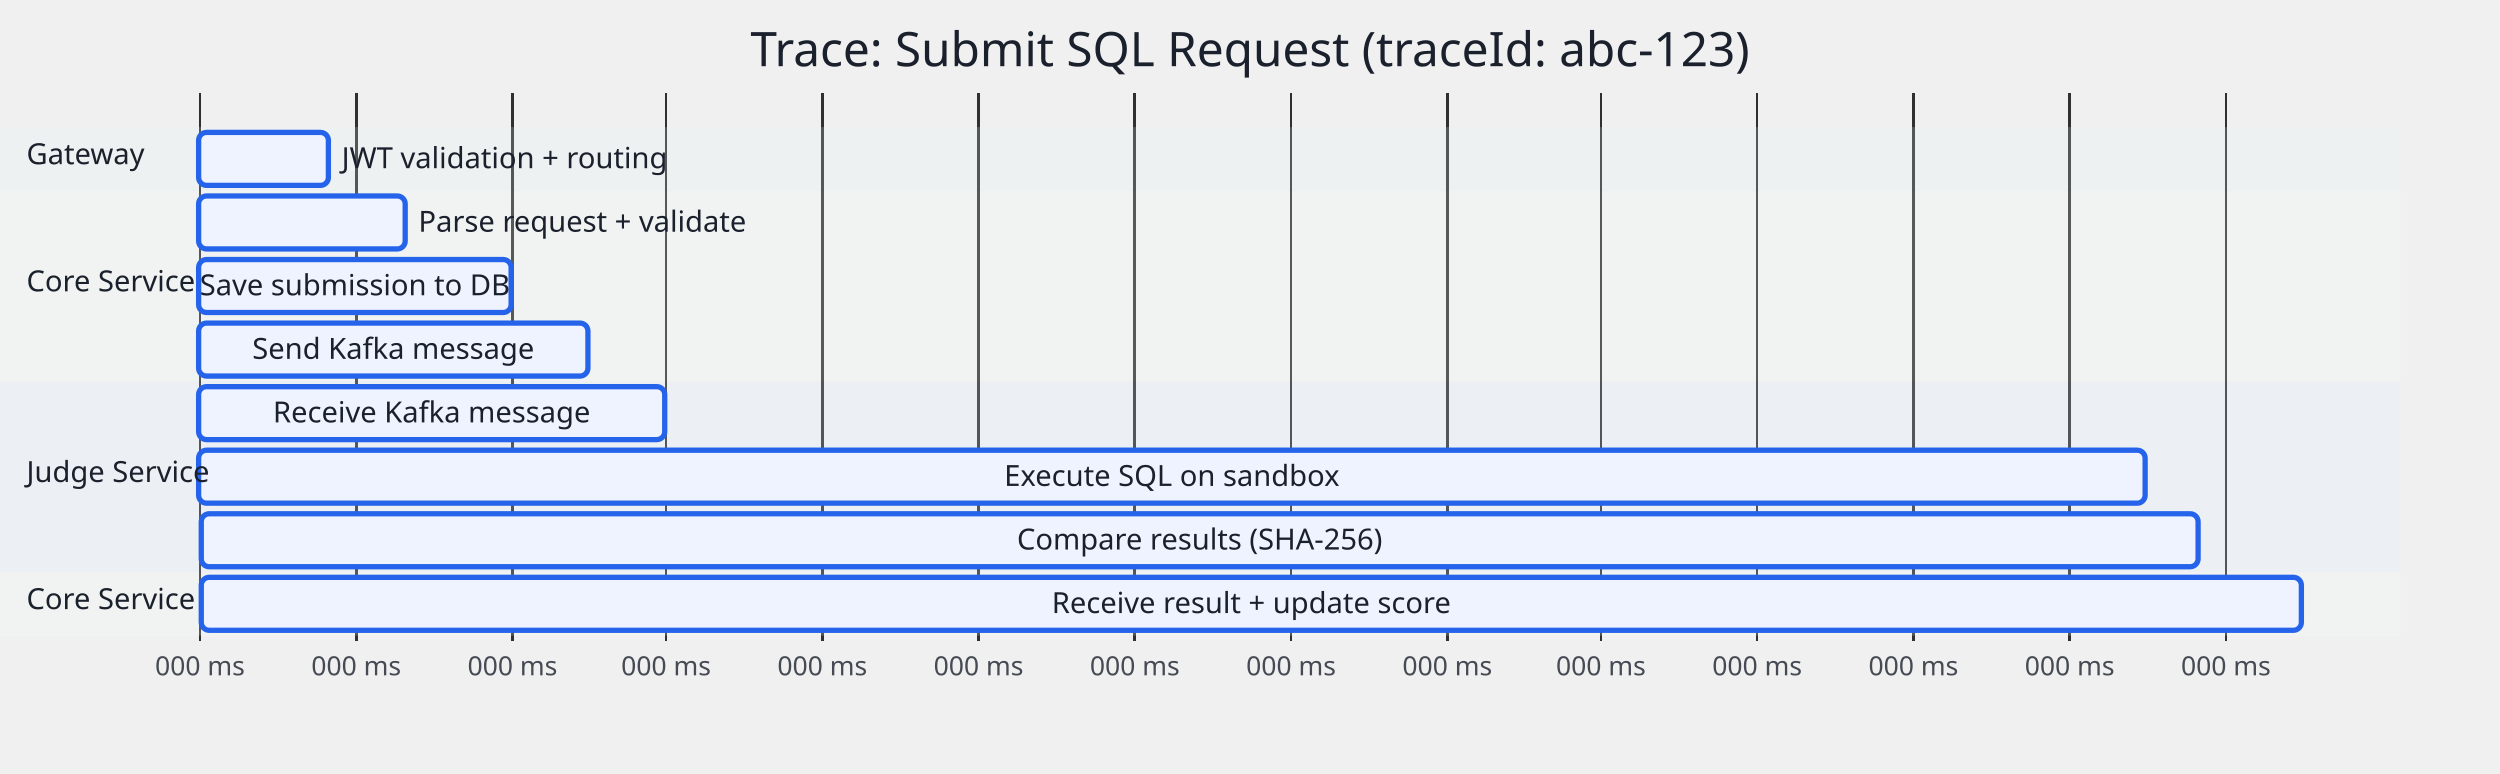
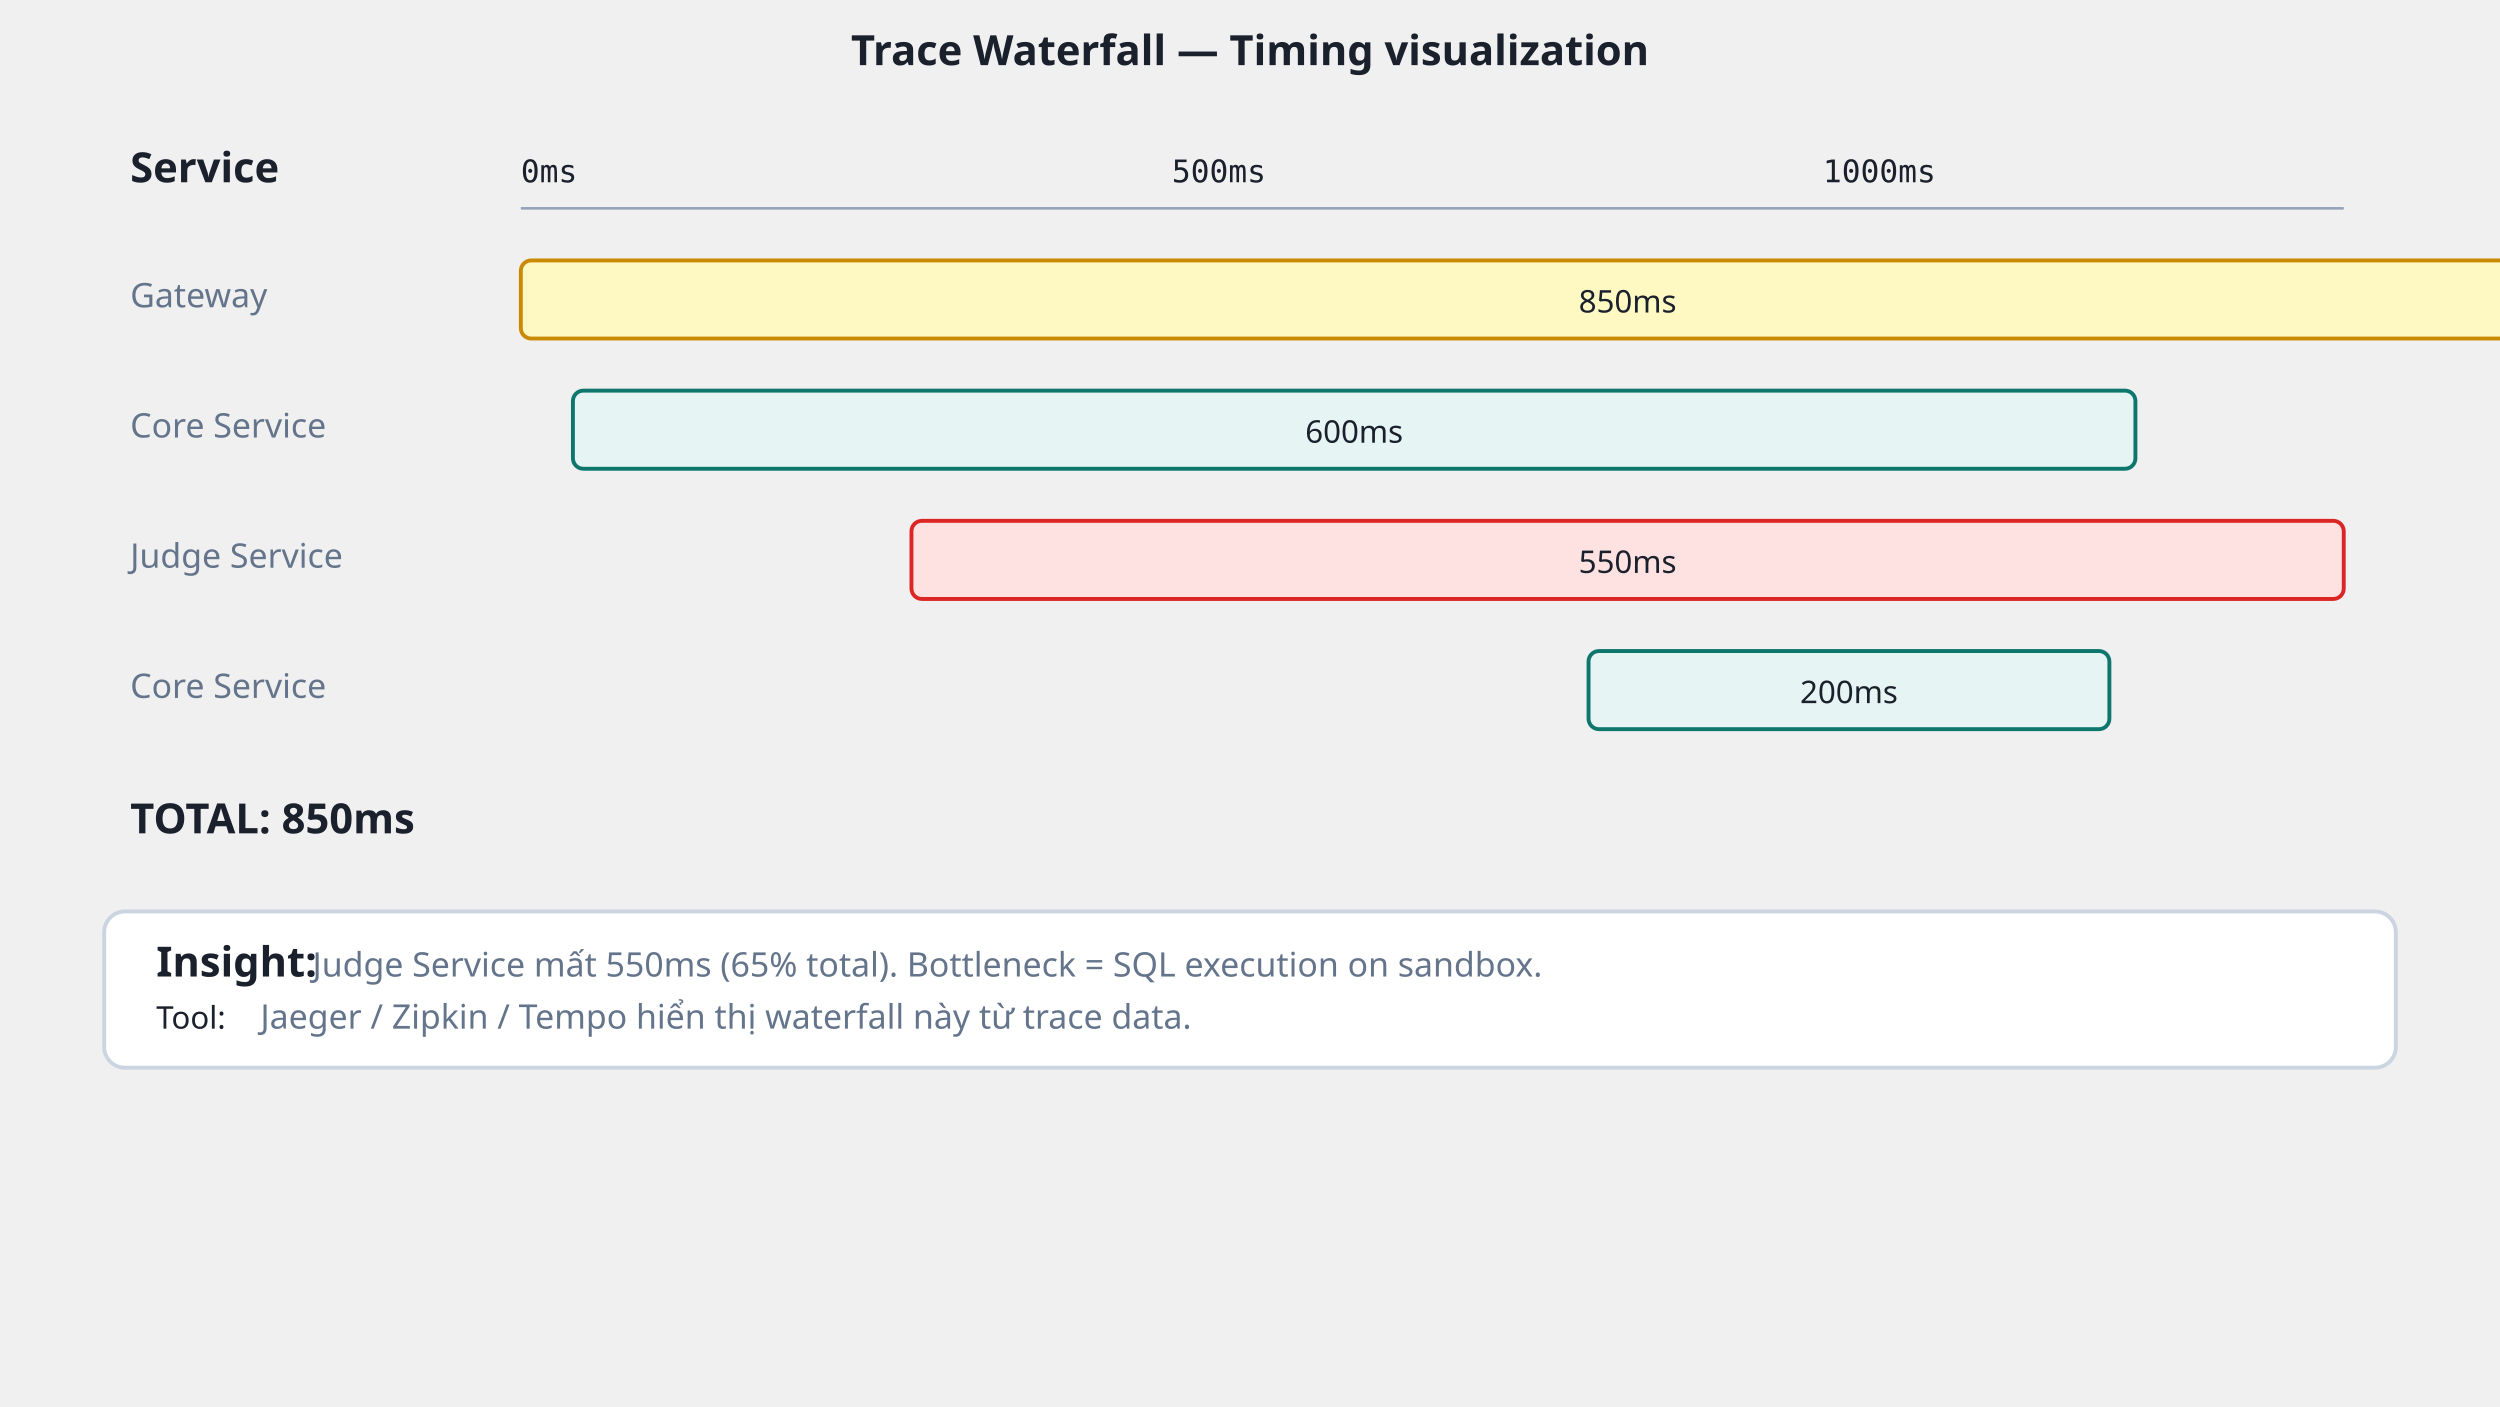
- <svg xmlns="http://www.w3.org/2000/svg" id="my-svg" width="100%" viewBox="0 0 944 292" style="max-width: 944px; background-color: white;" role="graphics-document document" aria-roledescription="gantt">
-   <style>#my-svg{font-family:'Segoe UI',system-ui,-apple-system,sans-serif;font-size:14px;fill:#1a202c;}@keyframes edge-animation-frame{from{stroke-dashoffset:0;}}@keyframes dash{to{stroke-dashoffset:0;}}#my-svg .edge-animation-slow{stroke-dasharray:9,5!important;stroke-dashoffset:900;animation:dash 50s linear infinite;stroke-linecap:round;}#my-svg .edge-animation-fast{stroke-dasharray:9,5!important;stroke-dashoffset:900;animation:dash 20s linear infinite;stroke-linecap:round;}#my-svg .error-icon{fill:#fef3e2;}#my-svg .error-text{fill:#1a202c;stroke:#1a202c;}#my-svg .edge-thickness-normal{stroke-width:1px;}#my-svg .edge-thickness-thick{stroke-width:3.5px;}#my-svg .edge-pattern-solid{stroke-dasharray:0;}#my-svg .edge-thickness-invisible{stroke-width:0;fill:none;}#my-svg .edge-pattern-dashed{stroke-dasharray:3;}#my-svg .edge-pattern-dotted{stroke-dasharray:2;}#my-svg .marker{fill:#64748b;stroke:#64748b;}#my-svg .marker.cross{stroke:#64748b;}#my-svg svg{font-family:'Segoe UI',system-ui,-apple-system,sans-serif;font-size:14px;}#my-svg p{margin:0;}#my-svg .mermaid-main-font{font-family:'Segoe UI',system-ui,-apple-system,sans-serif;}#my-svg .exclude-range{fill:#eeeeee;}#my-svg .section{stroke:none;opacity:0.2;}#my-svg .section0{fill:#e6f4f3;}#my-svg .section2{fill:#dbeafe;}#my-svg .section1,#my-svg .section3{fill:#f0fdf4;opacity:0.2;}#my-svg .sectionTitle0{fill:#1a202c;}#my-svg .sectionTitle1{fill:#1a202c;}#my-svg .sectionTitle2{fill:#1a202c;}#my-svg .sectionTitle3{fill:#1a202c;}#my-svg .sectionTitle{text-anchor:start;font-family:'Segoe UI',system-ui,-apple-system,sans-serif;}#my-svg .grid .tick{stroke:#e2e8f0;opacity:0.8;shape-rendering:crispEdges;}#my-svg .grid .tick text{font-family:'Segoe UI',system-ui,-apple-system,sans-serif;fill:#1a202c;}#my-svg .grid path{stroke-width:0;}#my-svg .today{fill:none;stroke:#dc2626;stroke-width:2px;}#my-svg .task{stroke-width:2;}#my-svg .taskText{text-anchor:middle;font-family:'Segoe UI',system-ui,-apple-system,sans-serif;}#my-svg .taskTextOutsideRight{fill:#1a202c;text-anchor:start;font-family:'Segoe UI',system-ui,-apple-system,sans-serif;}#my-svg .taskTextOutsideLeft{fill:#1a202c;text-anchor:end;}#my-svg .task.clickable{cursor:pointer;}#my-svg .taskText.clickable{cursor:pointer;fill:#1a202c!important;font-weight:bold;}#my-svg .taskTextOutsideLeft.clickable{cursor:pointer;fill:#1a202c!important;font-weight:bold;}#my-svg .taskTextOutsideRight.clickable{cursor:pointer;fill:#1a202c!important;font-weight:bold;}#my-svg .taskText0,#my-svg .taskText1,#my-svg .taskText2,#my-svg .taskText3{fill:#1a202c;}#my-svg .task0,#my-svg .task1,#my-svg .task2,#my-svg .task3{fill:#eff3ff;stroke:#2563eb;}#my-svg .taskTextOutside0,#my-svg .taskTextOutside2{fill:#1a202c;}#my-svg .taskTextOutside1,#my-svg .taskTextOutside3{fill:#1a202c;}#my-svg .active0,#my-svg .active1,#my-svg .active2,#my-svg .active3{fill:#bfdbfe;stroke:#1d4ed8;}#my-svg .activeText0,#my-svg .activeText1,#my-svg .activeText2,#my-svg .activeText3{fill:#1a202c!important;}#my-svg .done0,#my-svg .done1,#my-svg .done2,#my-svg .done3{stroke:#16a34a;fill:#dcfce7;stroke-width:2;}#my-svg .doneText0,#my-svg .doneText1,#my-svg .doneText2,#my-svg .doneText3{fill:#1a202c!important;}#my-svg .doneText0.taskTextOutsideLeft,#my-svg .doneText0.taskTextOutsideRight,#my-svg .doneText1.taskTextOutsideLeft,#my-svg .doneText1.taskTextOutsideRight,#my-svg .doneText2.taskTextOutsideLeft,#my-svg .doneText2.taskTextOutsideRight,#my-svg .doneText3.taskTextOutsideLeft,#my-svg .doneText3.taskTextOutsideRight{fill:#1a202c!important;}#my-svg .crit0,#my-svg .crit1,#my-svg .crit2,#my-svg .crit3{stroke:#dc2626;fill:#fee2e2;stroke-width:2;}#my-svg .activeCrit0,#my-svg .activeCrit1,#my-svg .activeCrit2,#my-svg .activeCrit3{stroke:#dc2626;fill:#bfdbfe;stroke-width:2;}#my-svg .doneCrit0,#my-svg .doneCrit1,#my-svg .doneCrit2,#my-svg .doneCrit3{stroke:#dc2626;fill:#dcfce7;stroke-width:2;cursor:pointer;shape-rendering:crispEdges;}#my-svg .milestone{transform:rotate(45deg) scale(0.8,0.8);}#my-svg .milestoneText{font-style:italic;}#my-svg .doneCritText0,#my-svg .doneCritText1,#my-svg .doneCritText2,#my-svg .doneCritText3{fill:#1a202c!important;}#my-svg .doneCritText0.taskTextOutsideLeft,#my-svg .doneCritText0.taskTextOutsideRight,#my-svg .doneCritText1.taskTextOutsideLeft,#my-svg .doneCritText1.taskTextOutsideRight,#my-svg .doneCritText2.taskTextOutsideLeft,#my-svg .doneCritText2.taskTextOutsideRight,#my-svg .doneCritText3.taskTextOutsideLeft,#my-svg .doneCritText3.taskTextOutsideRight{fill:#1a202c!important;}#my-svg .vert{stroke:navy;}#my-svg .vertText{font-size:15px;text-anchor:middle;fill:navy!important;}#my-svg .activeCritText0,#my-svg .activeCritText1,#my-svg .activeCritText2,#my-svg .activeCritText3{fill:#1a202c!important;}#my-svg .titleText{text-anchor:middle;font-size:18px;fill:#1a202c;font-family:'Segoe UI',system-ui,-apple-system,sans-serif;}#my-svg .node .neo-node{stroke:#94a3b8;}#my-svg [data-look="neo"].node rect,#my-svg [data-look="neo"].cluster rect,#my-svg [data-look="neo"].node polygon{stroke:url(#my-svg-gradient);filter:drop-shadow( 1px 2px 2px rgba(185,185,185,1));}#my-svg [data-look="neo"].node path{stroke:url(#my-svg-gradient);stroke-width:1px;}#my-svg [data-look="neo"].node .outer-path{filter:drop-shadow( 1px 2px 2px rgba(185,185,185,1));}#my-svg [data-look="neo"].node .neo-line path{stroke:#94a3b8;filter:none;}#my-svg [data-look="neo"].node circle{stroke:url(#my-svg-gradient);filter:drop-shadow( 1px 2px 2px rgba(185,185,185,1));}#my-svg [data-look="neo"].node circle .state-start{fill:#000000;}#my-svg [data-look="neo"].icon-shape .icon{fill:url(#my-svg-gradient);filter:drop-shadow( 1px 2px 2px rgba(185,185,185,1));}#my-svg [data-look="neo"].icon-shape .icon-neo path{stroke:url(#my-svg-gradient);filter:drop-shadow( 1px 2px 2px rgba(185,185,185,1));}#my-svg :root{--mermaid-font-family:"trebuchet ms",verdana,arial,sans-serif;}</style>
-   <g />
-   <g class="grid" transform="translate(75, 242)" fill="none" font-size="10" font-family="sans-serif" text-anchor="middle">
-     <path class="domain" stroke="currentColor" d="M0.5,-207V0.5H794.5V-207" />
-     <g class="tick" opacity="1" transform="translate(0.5,0)">
-       <line stroke="currentColor" y2="-207" />
-       <text fill="#000" y="3" dy="1em" stroke="none" font-size="10" style="text-anchor: middle;">000 ms</text>
-     </g>
-     <g class="tick" opacity="1" transform="translate(59.5,0)">
-       <line stroke="currentColor" y2="-207" />
-       <text fill="#000" y="3" dy="1em" stroke="none" font-size="10" style="text-anchor: middle;">000 ms</text>
-     </g>
-     <g class="tick" opacity="1" transform="translate(118.5,0)">
-       <line stroke="currentColor" y2="-207" />
-       <text fill="#000" y="3" dy="1em" stroke="none" font-size="10" style="text-anchor: middle;">000 ms</text>
-     </g>
-     <g class="tick" opacity="1" transform="translate(176.5,0)">
-       <line stroke="currentColor" y2="-207" />
-       <text fill="#000" y="3" dy="1em" stroke="none" font-size="10" style="text-anchor: middle;">000 ms</text>
-     </g>
-     <g class="tick" opacity="1" transform="translate(235.5,0)">
-       <line stroke="currentColor" y2="-207" />
-       <text fill="#000" y="3" dy="1em" stroke="none" font-size="10" style="text-anchor: middle;">000 ms</text>
-     </g>
-     <g class="tick" opacity="1" transform="translate(294.5,0)">
-       <line stroke="currentColor" y2="-207" />
-       <text fill="#000" y="3" dy="1em" stroke="none" font-size="10" style="text-anchor: middle;">000 ms</text>
-     </g>
-     <g class="tick" opacity="1" transform="translate(353.5,0)">
-       <line stroke="currentColor" y2="-207" />
-       <text fill="#000" y="3" dy="1em" stroke="none" font-size="10" style="text-anchor: middle;">000 ms</text>
-     </g>
-     <g class="tick" opacity="1" transform="translate(412.5,0)">
-       <line stroke="currentColor" y2="-207" />
-       <text fill="#000" y="3" dy="1em" stroke="none" font-size="10" style="text-anchor: middle;">000 ms</text>
-     </g>
-     <g class="tick" opacity="1" transform="translate(471.5,0)">
-       <line stroke="currentColor" y2="-207" />
-       <text fill="#000" y="3" dy="1em" stroke="none" font-size="10" style="text-anchor: middle;">000 ms</text>
-     </g>
-     <g class="tick" opacity="1" transform="translate(529.5,0)">
-       <line stroke="currentColor" y2="-207" />
-       <text fill="#000" y="3" dy="1em" stroke="none" font-size="10" style="text-anchor: middle;">000 ms</text>
-     </g>
-     <g class="tick" opacity="1" transform="translate(588.5,0)">
-       <line stroke="currentColor" y2="-207" />
-       <text fill="#000" y="3" dy="1em" stroke="none" font-size="10" style="text-anchor: middle;">000 ms</text>
-     </g>
-     <g class="tick" opacity="1" transform="translate(647.5,0)">
-       <line stroke="currentColor" y2="-207" />
-       <text fill="#000" y="3" dy="1em" stroke="none" font-size="10" style="text-anchor: middle;">000 ms</text>
-     </g>
-     <g class="tick" opacity="1" transform="translate(706.5,0)">
-       <line stroke="currentColor" y2="-207" />
-       <text fill="#000" y="3" dy="1em" stroke="none" font-size="10" style="text-anchor: middle;">000 ms</text>
-     </g>
-     <g class="tick" opacity="1" transform="translate(765.5,0)">
-       <line stroke="currentColor" y2="-207" />
-       <text fill="#000" y="3" dy="1em" stroke="none" font-size="10" style="text-anchor: middle;">000 ms</text>
-     </g>
-   </g>
-   <g>
-     <rect x="0" y="48" width="906.5" height="24" class="section section0" />
-     <rect x="0" y="72" width="906.5" height="24" class="section section1" />
-     <rect x="0" y="96" width="906.5" height="24" class="section section1" />
-     <rect x="0" y="120" width="906.5" height="24" class="section section1" />
-     <rect x="0" y="144" width="906.5" height="24" class="section section2" />
-     <rect x="0" y="168" width="906.5" height="24" class="section section2" />
-     <rect x="0" y="192" width="906.5" height="24" class="section section2" />
-     <rect x="0" y="216" width="906.5" height="24" class="section section3" />
-   </g>
-   <g>
-     <rect id="my-svg-task1" rx="3" ry="3" x="75" y="50" width="49" height="20" transform-origin="99.5px 60px" class="task task0" />
-     <rect id="my-svg-task2" rx="3" ry="3" x="75" y="74" width="78" height="20" transform-origin="114px 84px" class="task task1" />
-     <rect id="my-svg-task3" rx="3" ry="3" x="75" y="98" width="118" height="20" transform-origin="134px 108px" class="task task1" />
-     <rect id="my-svg-task4" rx="3" ry="3" x="75" y="122" width="147" height="20" transform-origin="148.5px 132px" class="task task1" />
-     <rect id="my-svg-task5" rx="3" ry="3" x="75" y="146" width="176" height="20" transform-origin="163px 156px" class="task task2" />
-     <rect id="my-svg-task6" rx="3" ry="3" x="75" y="170" width="735" height="20" transform-origin="442.5px 180px" class="task task2" />
-     <rect id="my-svg-task7" rx="3" ry="3" x="76" y="194" width="754" height="20" transform-origin="453px 204px" class="task task2" />
-     <rect id="my-svg-task8" rx="3" ry="3" x="76" y="218" width="793" height="20" transform-origin="472.5px 228px" class="task task3" />
-     <text id="my-svg-task1-text" font-size="11" x="129" y="63.5" class="taskTextOutsideRight taskTextOutside0  width-120.671875">JWT validation + routing     </text>
-     <text id="my-svg-task2-text" font-size="11" x="158" y="87.5" class="taskTextOutsideRight taskTextOutside1  width-116.6123046875">Parse request + validate     </text>
-     <text id="my-svg-task3-text" font-size="11" x="134" y="111.5" class="taskText taskText1  width-110.5546875">Save submission to DB        </text>
-     <text id="my-svg-task4-text" font-size="11" x="148.5" y="135.5" class="taskText taskText1  width-99.4462890625">Send Kafka message           </text>
-     <text id="my-svg-task5-text" font-size="11" x="163" y="159.5" class="taskText taskText2  width-111.67626953125">Receive Kafka message        </text>
-     <text id="my-svg-task6-text" font-size="11" x="442.5" y="183.5" class="taskText taskText2  width-120.05517578125">Execute SQL on sandbox       </text>
-     <text id="my-svg-task7-text" font-size="11" x="453" y="207.5" class="taskText taskText2  width-131.515625">Compare results (SHA-256)    </text>
-     <text id="my-svg-task8-text" font-size="11" x="472.5" y="231.5" class="taskText taskText3  width-143.2314453125">Receive result + update score </text>
-   </g>
-   <g>
-     <text dy="0em" x="10" y="62" font-size="11" class="sectionTitle sectionTitle0">
-       <tspan alignment-baseline="central" x="10">Gateway</tspan>
-     </text>
-     <text dy="0em" x="10" y="110" font-size="11" class="sectionTitle sectionTitle1">
-       <tspan alignment-baseline="central" x="10">Core Service  </tspan>
-     </text>
-     <text dy="0em" x="10" y="182" font-size="11" class="sectionTitle sectionTitle2">
-       <tspan alignment-baseline="central" x="10">Judge Service</tspan>
-     </text>
-     <text dy="0em" x="10" y="230" font-size="11" class="sectionTitle sectionTitle3">
-       <tspan alignment-baseline="central" x="10">Core Service</tspan>
-     </text>
-   </g>
-   <g class="today">
-     <line x1="1741749229" x2="1741749229" y1="25" y2="267" class="today" />
-   </g>
-   <text x="472" y="25" class="titleText">Trace: Submit SQL Request (traceId: abc-123)</text>
+ <svg xmlns="http://www.w3.org/2000/svg" viewBox="0 0 960 540" width="100%" height="100%">
+   <defs>
+     <marker id="arrowhead" markerWidth="10" markerHeight="7" refX="9" refY="3.5" orient="auto">
+       <polygon points="0 0, 10 3.5, 0 7" fill="#64748b" />
+     </marker>
+     <marker id="arrowhead-danger" markerWidth="10" markerHeight="7" refX="9" refY="3.5" orient="auto">
+       <polygon points="0 0, 10 3.5, 0 7" fill="#dc2626" />
+     </marker>
+   </defs>
+   <style>
+     text {
+       font-family: 'Segoe UI', system-ui, -apple-system, sans-serif;
+       font-size: 14px;
+       fill: #1a202c;
+     }
+     .title { font-weight: bold; font-size: 16px; }
+     .small { font-size: 12px; }
+     .subtitle { font-size: 13px; fill: #64748b; }
+     .mono { font-family: 'Consolas', 'DejaVu Sans Mono', monospace; font-size: 12px; }
+ 
+     .cluster { fill: #f8fafc; stroke: #94a3b8; stroke-width: 1.5; stroke-dasharray: 6 3; }
+     .service { fill: #e6f4f3; stroke: #0f766e; stroke-width: 1.5; }
+     .storage { fill: #dbeafe; stroke: #2563eb; stroke-width: 1.5; }
+     .event   { fill: #fef9c3;   stroke: #ca8a04;   stroke-width: 1.5; }
+     .success { fill: #dcfce7; stroke: #16a34a; stroke-width: 1.5; }
+     .danger  { fill: #fee2e2;  stroke: #dc2626;  stroke-width: 1.5; }
+     .warning { fill: #fff7ed; stroke: #ea580c; stroke-width: 1.5; }
+     .info    { fill: #eff6ff;    stroke: #3b82f6;    stroke-width: 1.5; }
+     .highlight { fill: #f5f3ff; stroke: #7c3aed; stroke-width: 1.5; }
+     .legacy  { fill: #f3f4f6;  stroke: #9ca3af;  stroke-width: 1.5; }
+     .note    { fill: #ffffff;     stroke: #cbd5e1;   stroke-width: 1.5; }
+     .step    { fill: #ffffff;     stroke: #94a3b8;         stroke-width: 1.5; }
+ 
+     .arrow {
+       stroke: #64748b; stroke-width: 1.5; fill: none;
+       marker-end: url(#arrowhead);
+     }
+     .arrow-dashed {
+       stroke: #64748b; stroke-width: 1.5; fill: none;
+       stroke-dasharray: 6 3; marker-end: url(#arrowhead);
+     }
+     .arrow-danger {
+       stroke: #dc2626; stroke-width: 2; fill: none;
+       marker-end: url(#arrowhead-danger);
+     }
+     .arrow-bg { fill: #ffffff; opacity: 0.9; }
+     .lifeline {
+       stroke: #94a3b8; stroke-width: 1;
+       stroke-dasharray: 4 3; fill: none;
+     }
+   </style>
+   <text x="480" y="25" text-anchor="middle" class="title">Trace Waterfall — Timing visualization</text>
+   <text x="50" y="70" class="title">Service</text>
+   <text x="200" y="70" class="mono">0ms</text>
+   <text x="450" y="70" class="mono">500ms</text>
+   <text x="700" y="70" class="mono">1000ms</text>
+   <line x1="200" y1="80" x2="900" y2="80" stroke="#94a3b8" stroke-width="1" />
+   <text x="50" y="118" class="subtitle">Gateway</text>
+   <rect x="200" y="100" width="850" height="30" rx="4" class="event" />
+   <text x="625.0" y="120" text-anchor="middle" class="small">850ms</text>
+   <text x="50" y="168" class="subtitle">Core Service</text>
+   <rect x="220" y="150" width="600" height="30" rx="4" class="service" />
+   <text x="520.0" y="170" text-anchor="middle" class="small">600ms</text>
+   <text x="50" y="218" class="subtitle">Judge Service</text>
+   <rect x="350" y="200" width="550" height="30" rx="4" class="danger" />
+   <text x="625.0" y="220" text-anchor="middle" class="small">550ms</text>
+   <text x="50" y="268" class="subtitle">Core Service</text>
+   <rect x="610" y="250" width="200" height="30" rx="4" class="service" />
+   <text x="710.0" y="270" text-anchor="middle" class="small">200ms</text>
+   <text x="50" y="320" class="title">TOTAL: 850ms</text>
+   <rect x="40" y="350" width="880" height="60" rx="8" class="note" />
+   <text x="60" y="375" class="title">Insight:</text>
+   <text x="120" y="375" class="subtitle">Judge Service mất 550ms (65% total). Bottleneck = SQL execution on sandbox.</text>
+   <text x="60" y="395" class="small">Tool:</text>
+   <text x="100" y="395" class="subtitle">Jaeger / Zipkin / Tempo hiển thị waterfall này từ trace data.</text>
</svg>
